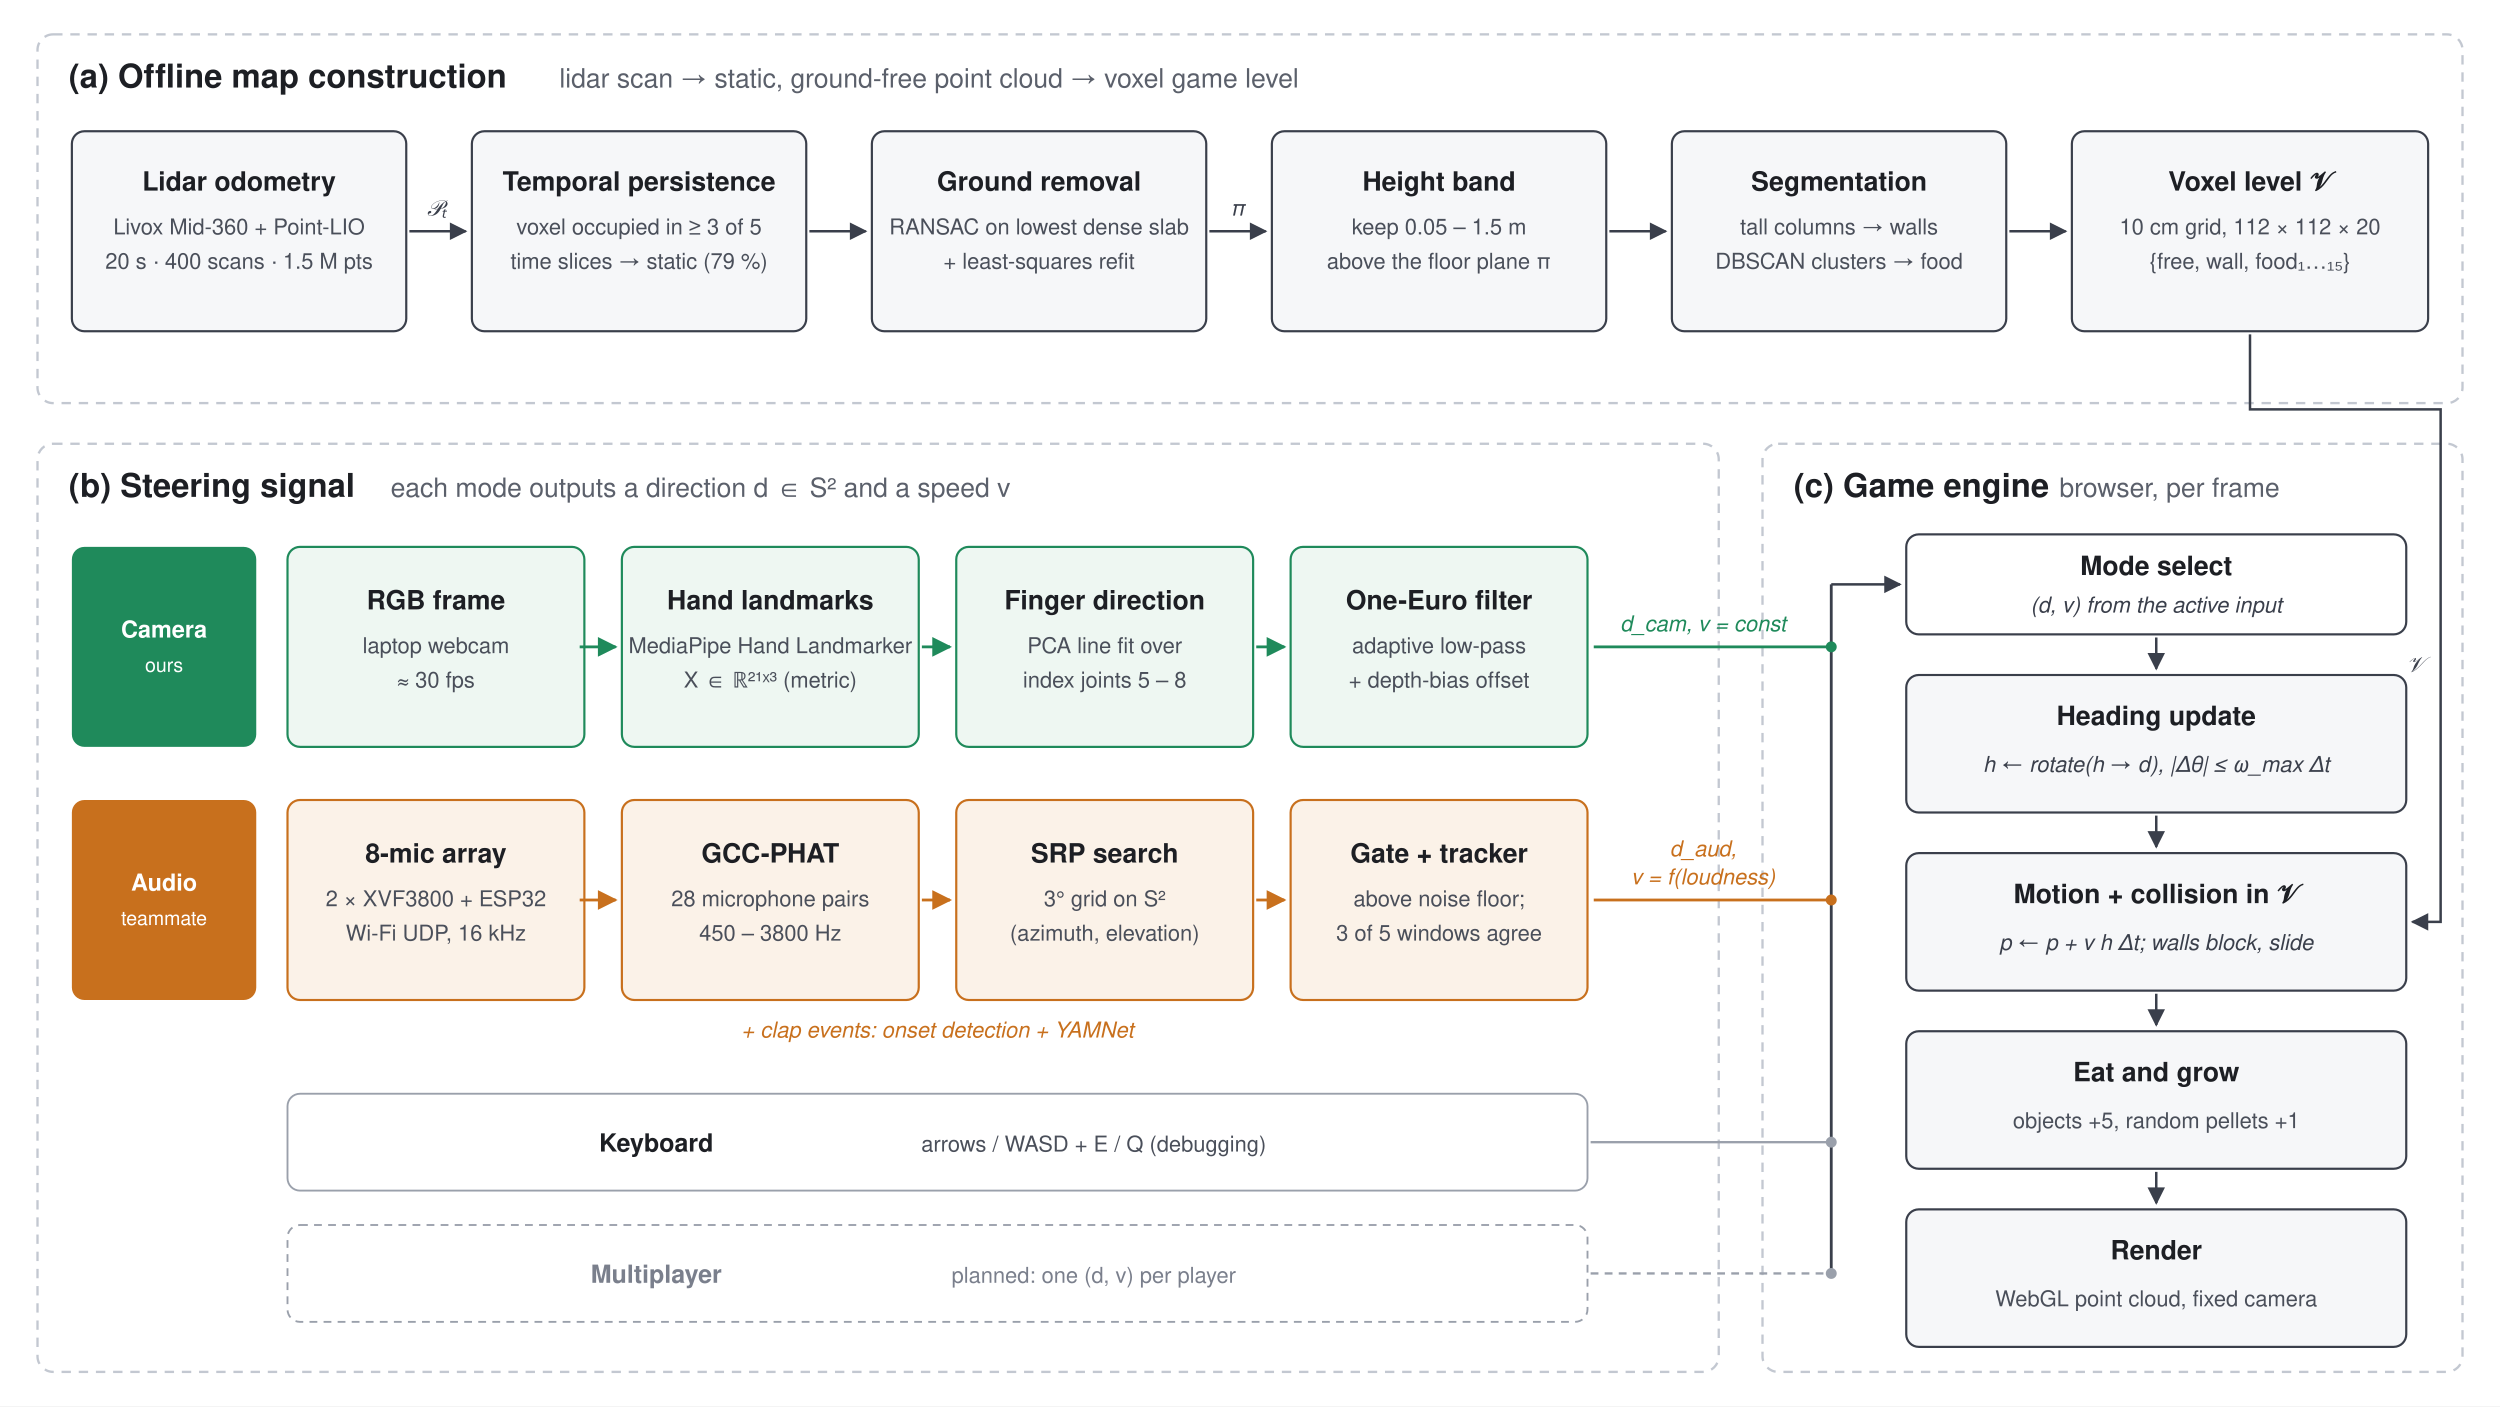
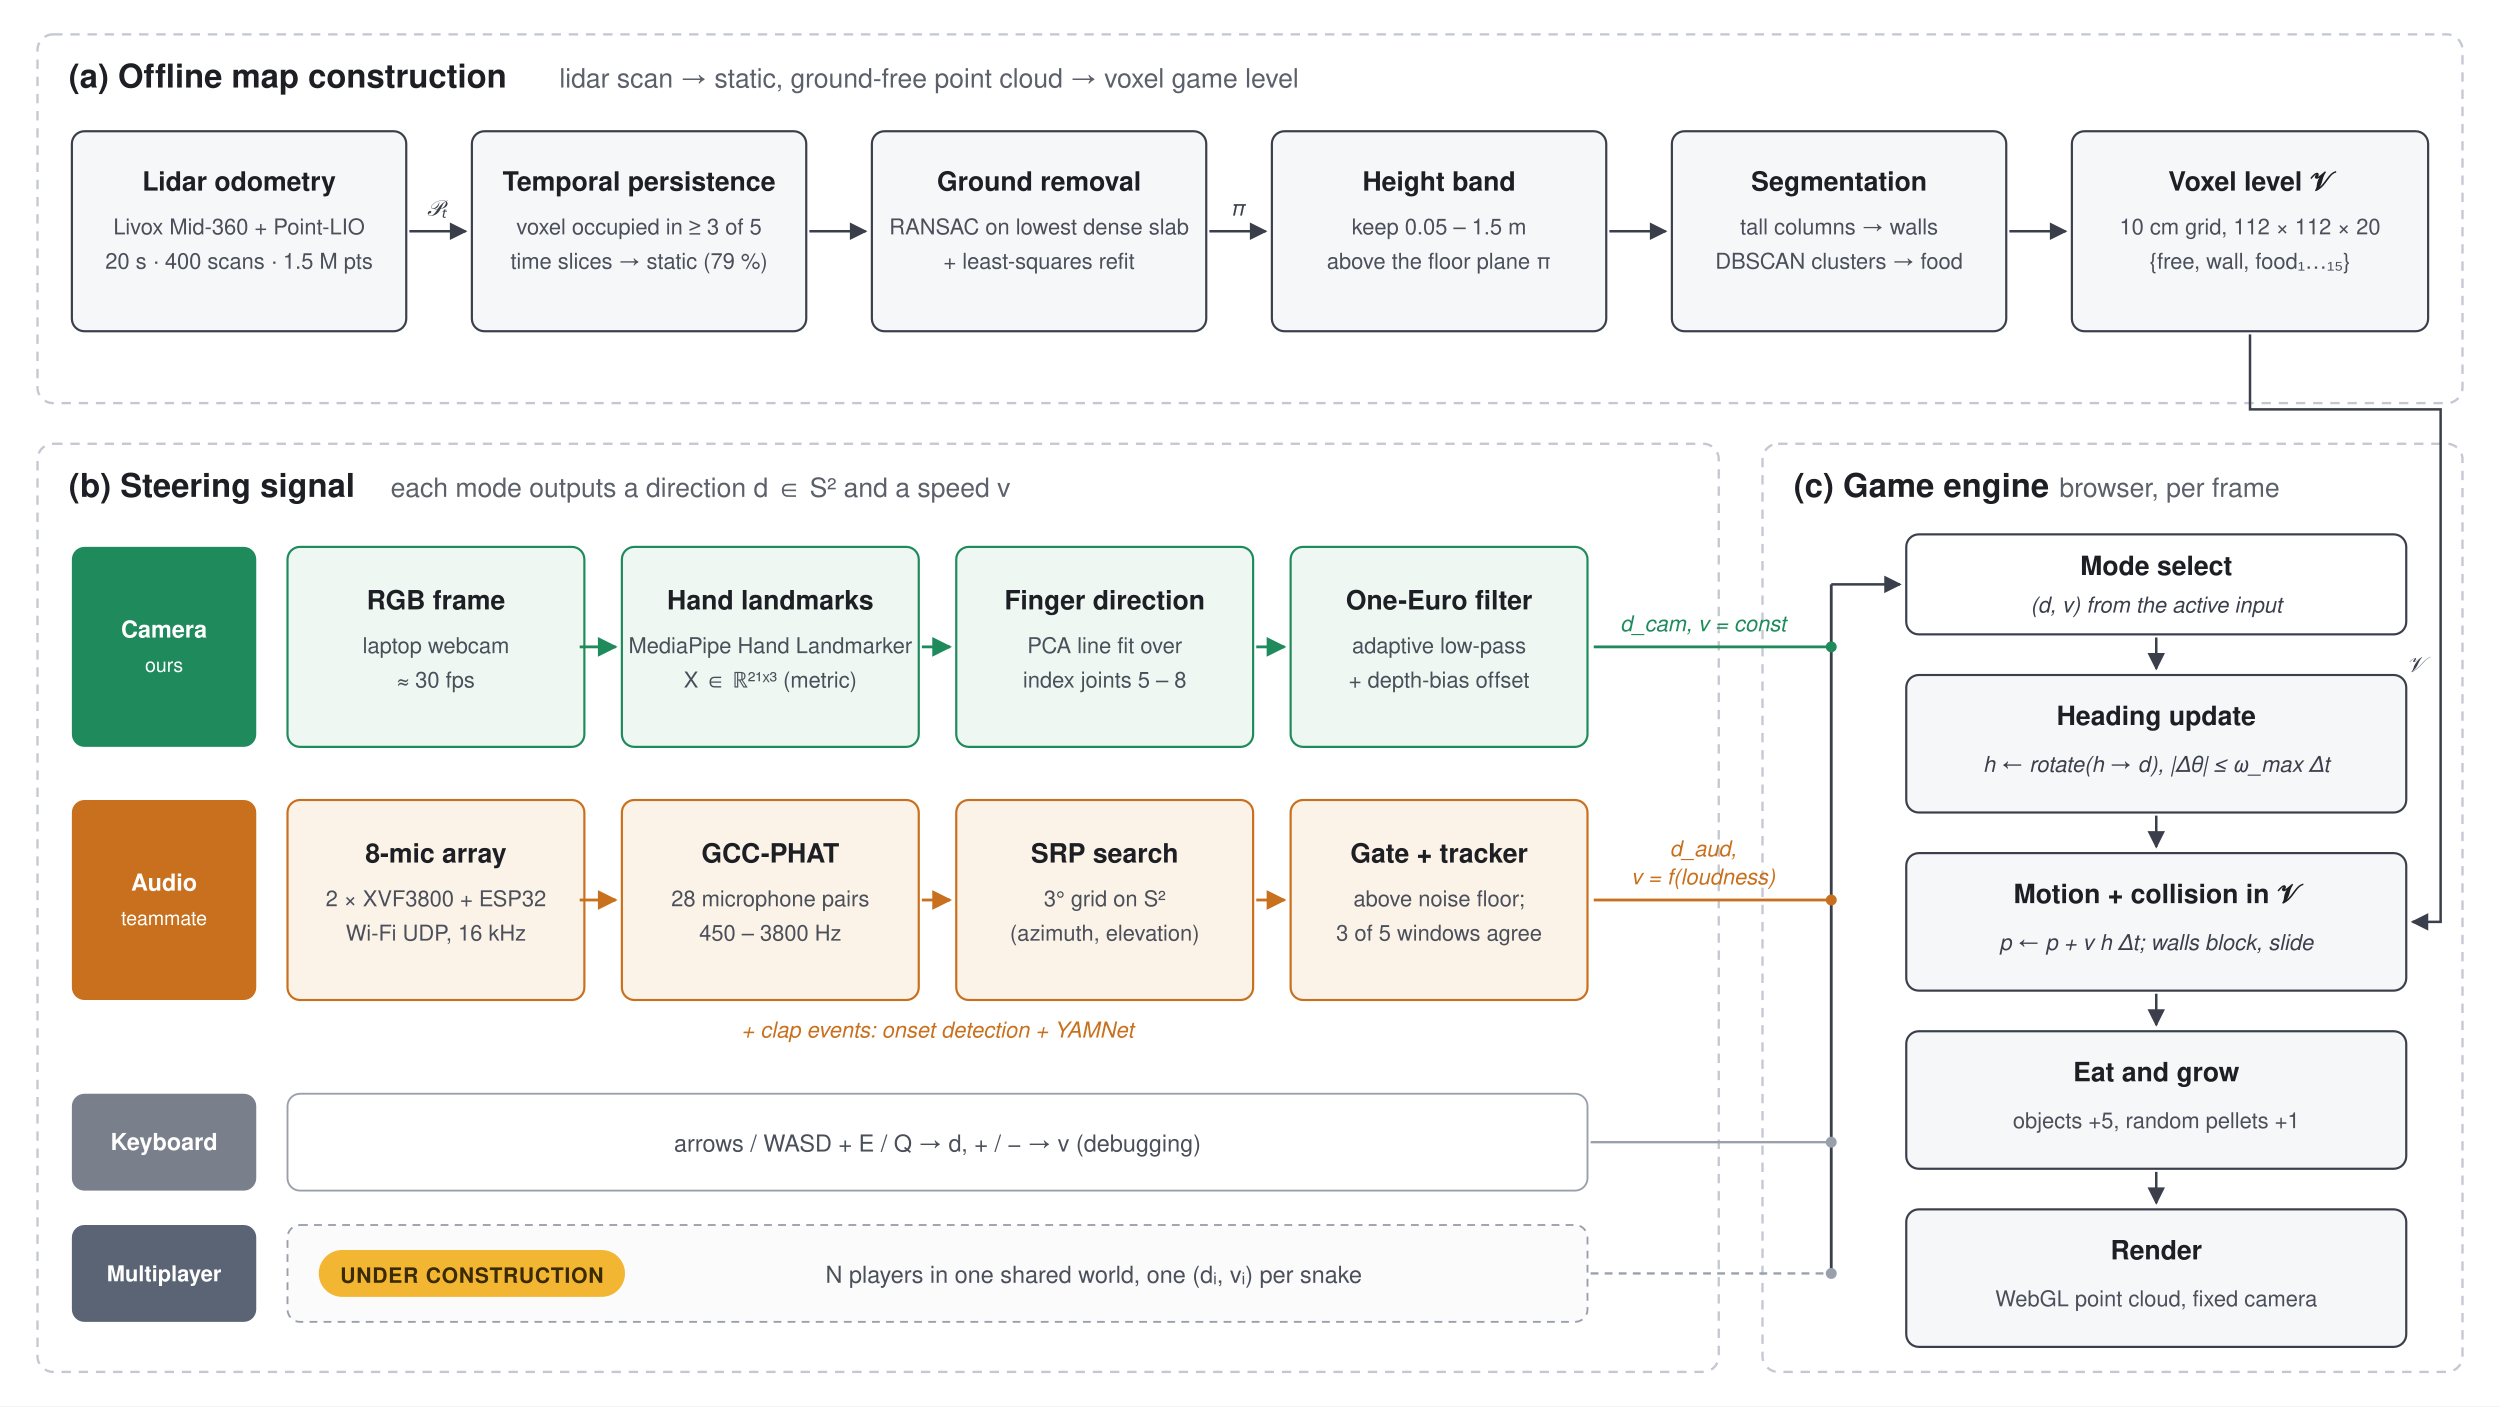
<svg xmlns="http://www.w3.org/2000/svg" viewBox="0 0 1600 900" width="1600" height="900" font-family="Helvetica, Arial, sans-serif">
  <defs>
    <marker id="ah" viewBox="0 0 10 10" refX="9" refY="5" markerWidth="7" markerHeight="7" orient="auto-start-reverse">
      <path d="M0,0 L10,5 L0,10 z" fill="#3a3f4b" />
    </marker>
    <marker id="ahG" viewBox="0 0 10 10" refX="9" refY="5" markerWidth="7" markerHeight="7" orient="auto-start-reverse">
      <path d="M0,0 L10,5 L0,10 z" fill="#1f8a5b" />
    </marker>
    <marker id="ahO" viewBox="0 0 10 10" refX="9" refY="5" markerWidth="7" markerHeight="7" orient="auto-start-reverse">
      <path d="M0,0 L10,5 L0,10 z" fill="#c8701d" />
    </marker>
    <marker id="ahGr" viewBox="0 0 10 10" refX="9" refY="5" markerWidth="7" markerHeight="7" orient="auto-start-reverse">
      <path d="M0,0 L10,5 L0,10 z" fill="#9aa0ab" />
    </marker>
    <style>
      .frame { fill: none; stroke: #c3c8d1; stroke-width: 1.5; stroke-dasharray: 6 5; }
      .box   { fill: #f6f7f9; stroke: #3a3f4b; stroke-width: 1.4; }
      .boxG  { fill: #eef7f2; stroke: #1f8a5b; stroke-width: 1.4; }
      .boxO  { fill: #fbf2e8; stroke: #c8701d; stroke-width: 1.4; }
      .boxS  { fill: #ffffff; stroke: #9aa0ab; stroke-width: 1.2; }
      .boxD  { fill: #ffffff; stroke: #9aa0ab; stroke-width: 1.2; stroke-dasharray: 5 4; }
      .reg   { font-size: 21px; font-weight: 700; fill: #1d1f24; }
      .regs  { font-size: 17px; fill: #5b606b; }
      .t     { font-size: 17px; font-weight: 700; fill: #1d1f24; text-anchor: middle; }
      .s     { font-size: 14px; fill: #4a4f5a; text-anchor: middle; }
      .m     { font-size: 14px; font-style: italic; fill: #3a3f4b; text-anchor: middle; }
      .mG    { font-size: 14px; font-style: italic; fill: #1f8a5b; text-anchor: middle; }
      .mO    { font-size: 14px; font-style: italic; fill: #c8701d; text-anchor: middle; }
      .tag   { font-size: 15px; font-weight: 700; fill: #ffffff; text-anchor: middle; }
      .tags  { font-size: 12.5px; fill: #ffffff; text-anchor: middle; }
      .arr   { stroke: #3a3f4b; stroke-width: 1.6; fill: none; marker-end: url(#ah); }
      .arrG  { stroke: #1f8a5b; stroke-width: 1.8; fill: none; marker-end: url(#ahG); }
      .arrO  { stroke: #c8701d; stroke-width: 1.8; fill: none; marker-end: url(#ahO); }
      .arrGr { stroke: #9aa0ab; stroke-width: 1.5; fill: none; marker-end: url(#ahGr); }
    </style>
  </defs>
  <rect width="1600" height="900" fill="#ffffff" />
  <rect class="frame" x="24" y="22" width="1552" height="236" rx="10" />
  <text class="reg" x="44" y="56">(a) Offline map construction</text>
  <text class="regs" x="358" y="56">lidar scan → static, ground-free point cloud → voxel game level</text>
  <g>
    <rect class="box" x="46" y="84" width="214" height="128" rx="8" />
    <text class="t" x="153" y="122">Lidar odometry</text>
    <text class="s" x="153" y="150">Livox Mid-360 + Point-LIO</text>
    <text class="s" x="153" y="172">20 s · 400 scans · 1.5 M pts</text>
    <rect class="box" x="302" y="84" width="214" height="128" rx="8" />
    <text class="t" x="409" y="122">Temporal persistence</text>
    <text class="s" x="409" y="150">voxel occupied in ≥ 3 of 5</text>
    <text class="s" x="409" y="172">time slices → static (79 %)</text>
    <rect class="box" x="558" y="84" width="214" height="128" rx="8" />
    <text class="t" x="665" y="122">Ground removal</text>
    <text class="s" x="665" y="150">RANSAC on lowest dense slab</text>
    <text class="s" x="665" y="172">+ least-squares refit</text>
    <rect class="box" x="814" y="84" width="214" height="128" rx="8" />
    <text class="t" x="921" y="122">Height band</text>
    <text class="s" x="921" y="150">keep 0.05 – 1.5 m</text>
    <text class="s" x="921" y="172">above the floor plane π</text>
    <rect class="box" x="1070" y="84" width="214" height="128" rx="8" />
    <text class="t" x="1177" y="122">Segmentation</text>
    <text class="s" x="1177" y="150">tall columns → walls</text>
    <text class="s" x="1177" y="172">DBSCAN clusters → food</text>
    <rect class="box" x="1326" y="84" width="228" height="128" rx="8" />
    <text class="t" x="1440" y="122">Voxel level 𝒱</text>
    <text class="s" x="1440" y="150">10 cm grid, 112 × 112 × 20</text>
    <text class="s" x="1440" y="172">{free, wall, food₁…₁₅}</text>
  </g>
  <path class="arr" d="M262,148 L298,148" />
  <path class="arr" d="M518,148 L554,148" />
  <path class="arr" d="M774,148 L810,148" />
  <path class="arr" d="M1030,148 L1066,148" />
  <path class="arr" d="M1286,148 L1322,148" />
  <text class="m" x="280" y="138">𝒫ₜ</text>
  <text class="m" x="792" y="138">π</text>
  <rect class="frame" x="24" y="284" width="1076" height="594" rx="10" />
  <text class="reg" x="44" y="318">(b) Steering signal</text>
  <text class="regs" x="250" y="318">each mode outputs a direction d ∈ S² and a speed v</text>
  <rect x="46" y="350" width="118" height="128" rx="8" fill="#1f8a5b" />
  <text class="tag" x="105" y="408">Camera</text>
  <text class="tags" x="105" y="430">ours</text>
  <rect class="boxG" x="184" y="350" width="190" height="128" rx="8" />
  <text class="t" x="279" y="390">RGB frame</text>
  <text class="s" x="279" y="418">laptop webcam</text>
  <text class="s" x="279" y="440">≈ 30 fps</text>
  <rect class="boxG" x="398" y="350" width="190" height="128" rx="8" />
  <text class="t" x="493" y="390">Hand landmarks</text>
  <text class="s" x="493" y="418">MediaPipe Hand Landmarker</text>
  <text class="s" x="493" y="440">X ∈ ℝ²¹ˣ³ (metric)</text>
  <rect class="boxG" x="612" y="350" width="190" height="128" rx="8" />
  <text class="t" x="707" y="390">Finger direction</text>
  <text class="s" x="707" y="418">PCA line fit over</text>
  <text class="s" x="707" y="440">index joints 5 – 8</text>
  <rect class="boxG" x="826" y="350" width="190" height="128" rx="8" />
  <text class="t" x="921" y="390">One-Euro filter</text>
  <text class="s" x="921" y="418">adaptive low-pass</text>
  <text class="s" x="921" y="440">+ depth-bias offset</text>
  <path class="arrG" d="M371,414 L394,414" />
  <path class="arrG" d="M590,414 L608,414" />
  <path class="arrG" d="M804,414 L822,414" />
  <rect x="46" y="512" width="118" height="128" rx="8" fill="#c8701d" />
  <text class="tag" x="105" y="570">Audio</text>
  <text class="tags" x="105" y="592">teammate</text>
  <rect class="boxO" x="184" y="512" width="190" height="128" rx="8" />
  <text class="t" x="279" y="552">8-mic array</text>
  <text class="s" x="279" y="580">2 × XVF3800 + ESP32</text>
  <text class="s" x="279" y="602">Wi-Fi UDP, 16 kHz</text>
  <rect class="boxO" x="398" y="512" width="190" height="128" rx="8" />
  <text class="t" x="493" y="552">GCC-PHAT</text>
  <text class="s" x="493" y="580">28 microphone pairs</text>
  <text class="s" x="493" y="602">450 – 3800 Hz</text>
  <rect class="boxO" x="612" y="512" width="190" height="128" rx="8" />
  <text class="t" x="707" y="552">SRP search</text>
  <text class="s" x="707" y="580">3° grid on S²</text>
  <text class="s" x="707" y="602">(azimuth, elevation)</text>
  <rect class="boxO" x="826" y="512" width="190" height="128" rx="8" />
  <text class="t" x="921" y="552">Gate + tracker</text>
  <text class="s" x="921" y="580">above noise floor;</text>
  <text class="s" x="921" y="602">3 of 5 windows agree</text>
  <path class="arrO" d="M371,576 L394,576" />
  <path class="arrO" d="M590,576 L608,576" />
  <path class="arrO" d="M804,576 L822,576" />
  <text class="mO" x="600" y="664">+ clap events: onset detection + YAMNet</text>
+   <rect x="46" y="700" width="118" height="62" rx="8" fill="#7a7f8c" />
+   <text class="tag" x="105" y="736">Keyboard</text>
  <rect class="boxS" x="184" y="700" width="832" height="62" rx="8" />
-   <text class="t" x="420" y="737" style="font-size:16px">Keyboard</text>
-   <text class="s" x="700" y="737" style="text-anchor:middle">arrows / WASD + E / Q (debugging)</text>
-   <rect class="boxD" x="184" y="784" width="832" height="62" rx="8" />
-   <text class="t" x="420" y="821" style="font-size:16px; fill:#7a7f8c">Multiplayer</text>
-   <text class="s" x="700" y="821" style="text-anchor:middle; fill:#7a7f8c">planned: one (d, v) per player</text>
+   <text class="s" x="600" y="737" style="text-anchor:middle; font-size:15px">arrows / WASD + E / Q  →  d,   + / −  →  v   (debugging)</text>
+   <rect x="46" y="784" width="118" height="62" rx="8" fill="#5b6475" />
+   <text class="tag" x="105" y="820" style="font-size:14px">Multiplayer</text>
+   <rect class="boxD" x="184" y="784" width="832" height="62" rx="8" style="fill:#fbfbfc" />
+   <rect x="204" y="800" width="196" height="30" rx="15" fill="#f2b632" />
+   <text x="302" y="821" style="font-size:13.5px; font-weight:700; fill:#3a2a00; text-anchor:middle; letter-spacing:0.5px">UNDER CONSTRUCTION</text>
+   <text class="s" x="700" y="821" style="text-anchor:middle; font-size:15px">N players in one shared world, one (dᵢ, vᵢ) per snake</text>
  <rect class="frame" x="1128" y="284" width="448" height="594" rx="10" />
  <text class="reg" x="1148" y="318">(c) Game engine</text>
  <text class="regs" x="1318" y="318">browser, per frame</text>
  <rect class="box" x="1220" y="342" width="320" height="64" rx="8" style="fill:#ffffff" />
  <text class="t" x="1380" y="368">Mode select</text>
  <text class="m" x="1380" y="392">(d, v) from the active input</text>
  <rect class="box" x="1220" y="432" width="320" height="88" rx="8" />
  <text class="t" x="1380" y="464">Heading update</text>
  <text class="m" x="1380" y="494">h ← rotate(h → d),  |Δθ| ≤ ω_max Δt</text>
  <rect class="box" x="1220" y="546" width="320" height="88" rx="8" />
  <text class="t" x="1380" y="578">Motion + collision in 𝒱</text>
  <text class="m" x="1380" y="608">p ← p + v h Δt;  walls block, slide</text>
  <rect class="box" x="1220" y="660" width="320" height="88" rx="8" />
  <text class="t" x="1380" y="692">Eat and grow</text>
  <text class="s" x="1380" y="722">objects +5, random pellets +1</text>
  <rect class="box" x="1220" y="774" width="320" height="88" rx="8" />
  <text class="t" x="1380" y="806">Render</text>
  <text class="s" x="1380" y="836">WebGL point cloud, fixed camera</text>
  <path class="arr" d="M1380,408 L1380,428" />
  <path class="arr" d="M1380,522 L1380,542" />
  <path class="arr" d="M1380,636 L1380,656" />
  <path class="arr" d="M1380,750 L1380,770" />
  <path d="M1020,414 L1172,414" stroke="#1f8a5b" stroke-width="1.8" fill="none" />
  <text class="mG" x="1090" y="404">d_cam, v = const</text>
  <path d="M1020,576 L1172,576" stroke="#c8701d" stroke-width="1.8" fill="none" />
  <text class="mO" x="1090" y="548">d_aud,</text>
  <text class="mO" x="1090" y="566">v = f(loudness)</text>
  <path d="M1018,731 L1172,731" stroke="#9aa0ab" stroke-width="1.5" fill="none" />
  <path d="M1018,815 L1172,815" stroke="#9aa0ab" stroke-width="1.5" fill="none" stroke-dasharray="5 4" />
  <path d="M1172,815 L1172,374" stroke="#3a3f4b" stroke-width="1.8" fill="none" />
  <circle cx="1172" cy="414" r="3.5" fill="#1f8a5b" />
  <circle cx="1172" cy="576" r="3.5" fill="#c8701d" />
  <circle cx="1172" cy="731" r="3.5" fill="#9aa0ab" />
  <circle cx="1172" cy="815" r="3.5" fill="#9aa0ab" />
  <path class="arr" d="M1172,374 L1216,374" />
  <path class="arr" d="M1440,214 L1440,262 L1562,262 L1562,590 L1544,590" />
  <text class="m" x="1552" y="430" style="text-anchor:end">𝒱</text>
</svg>
